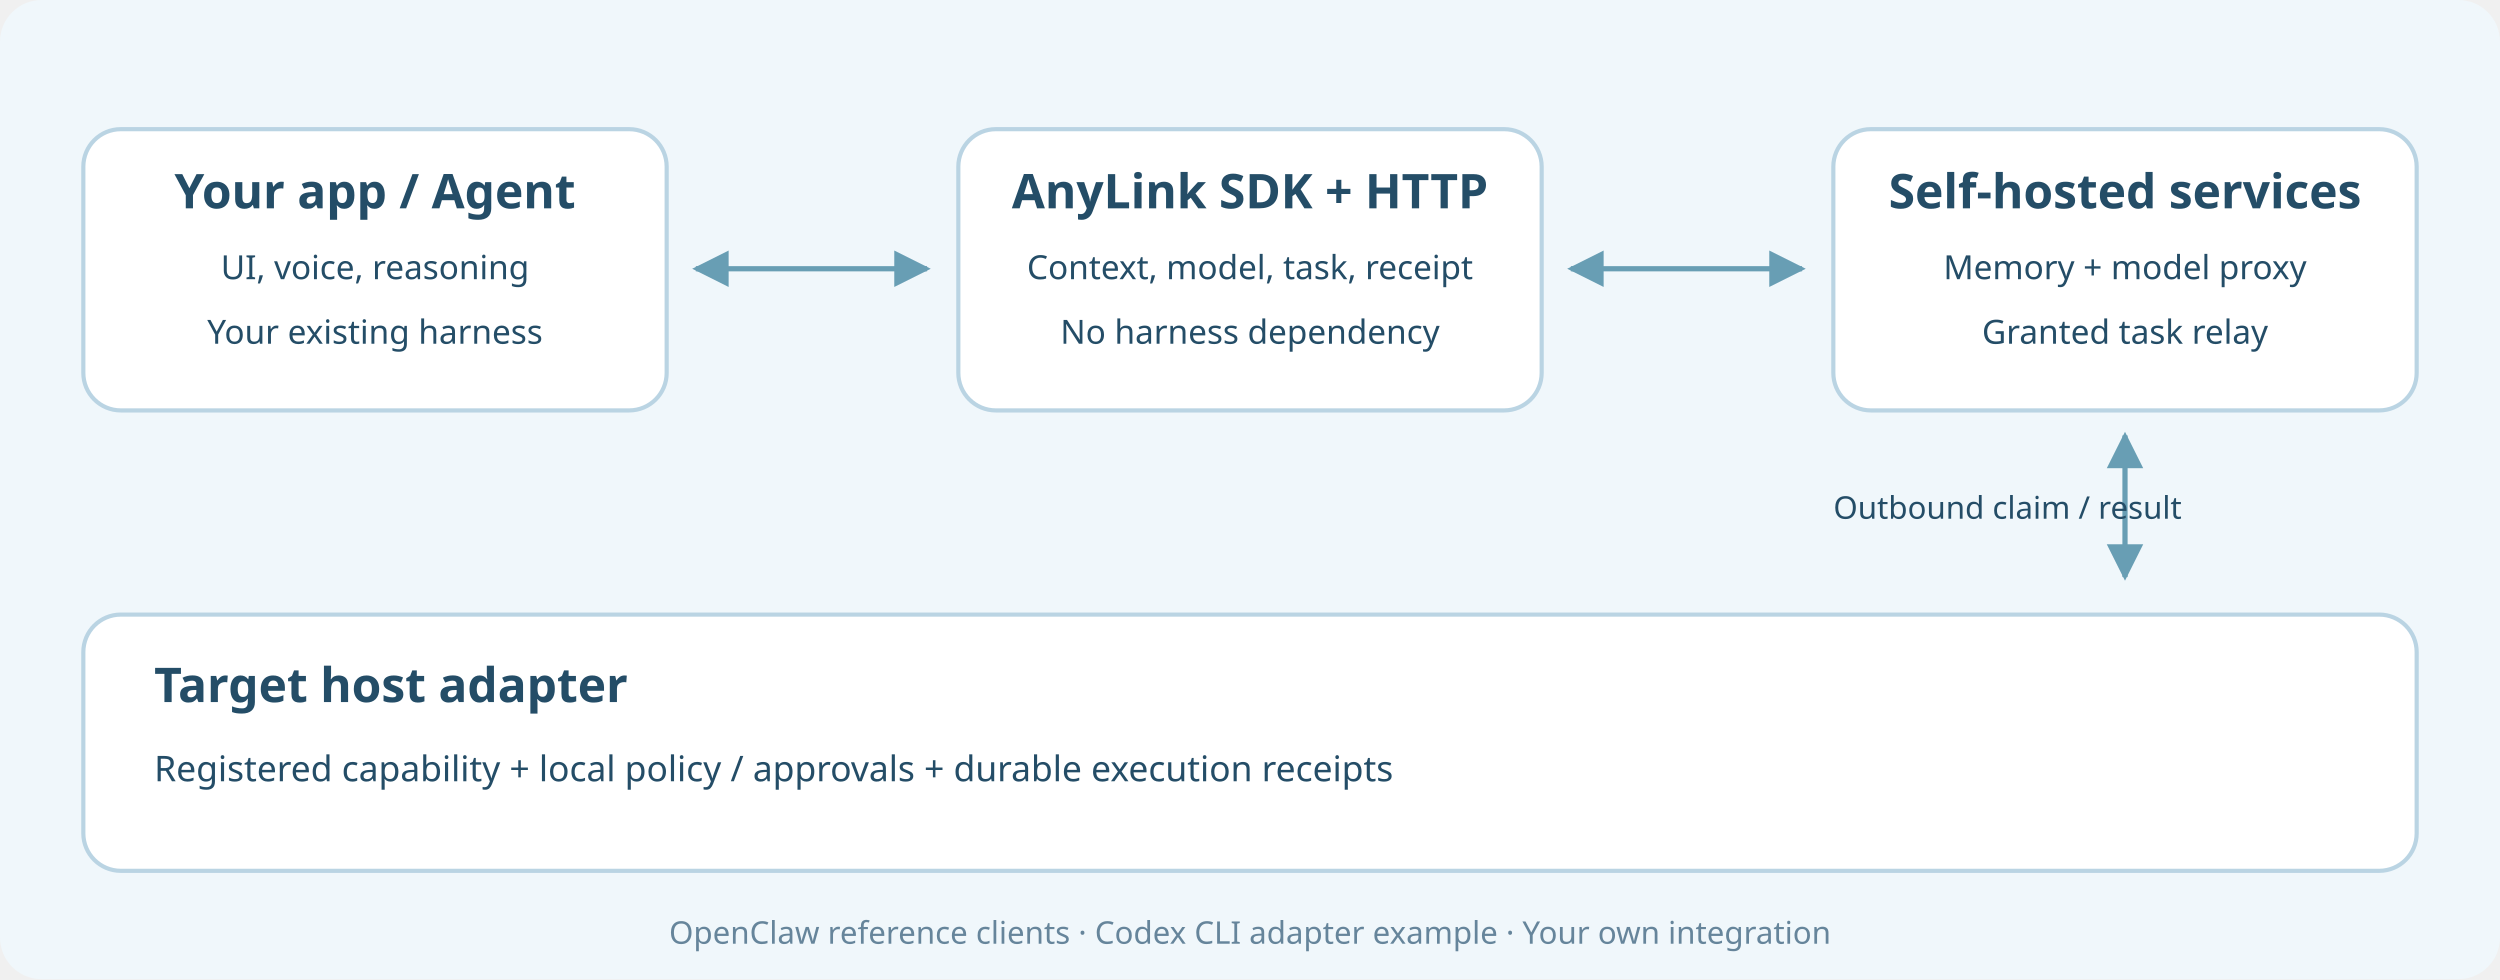
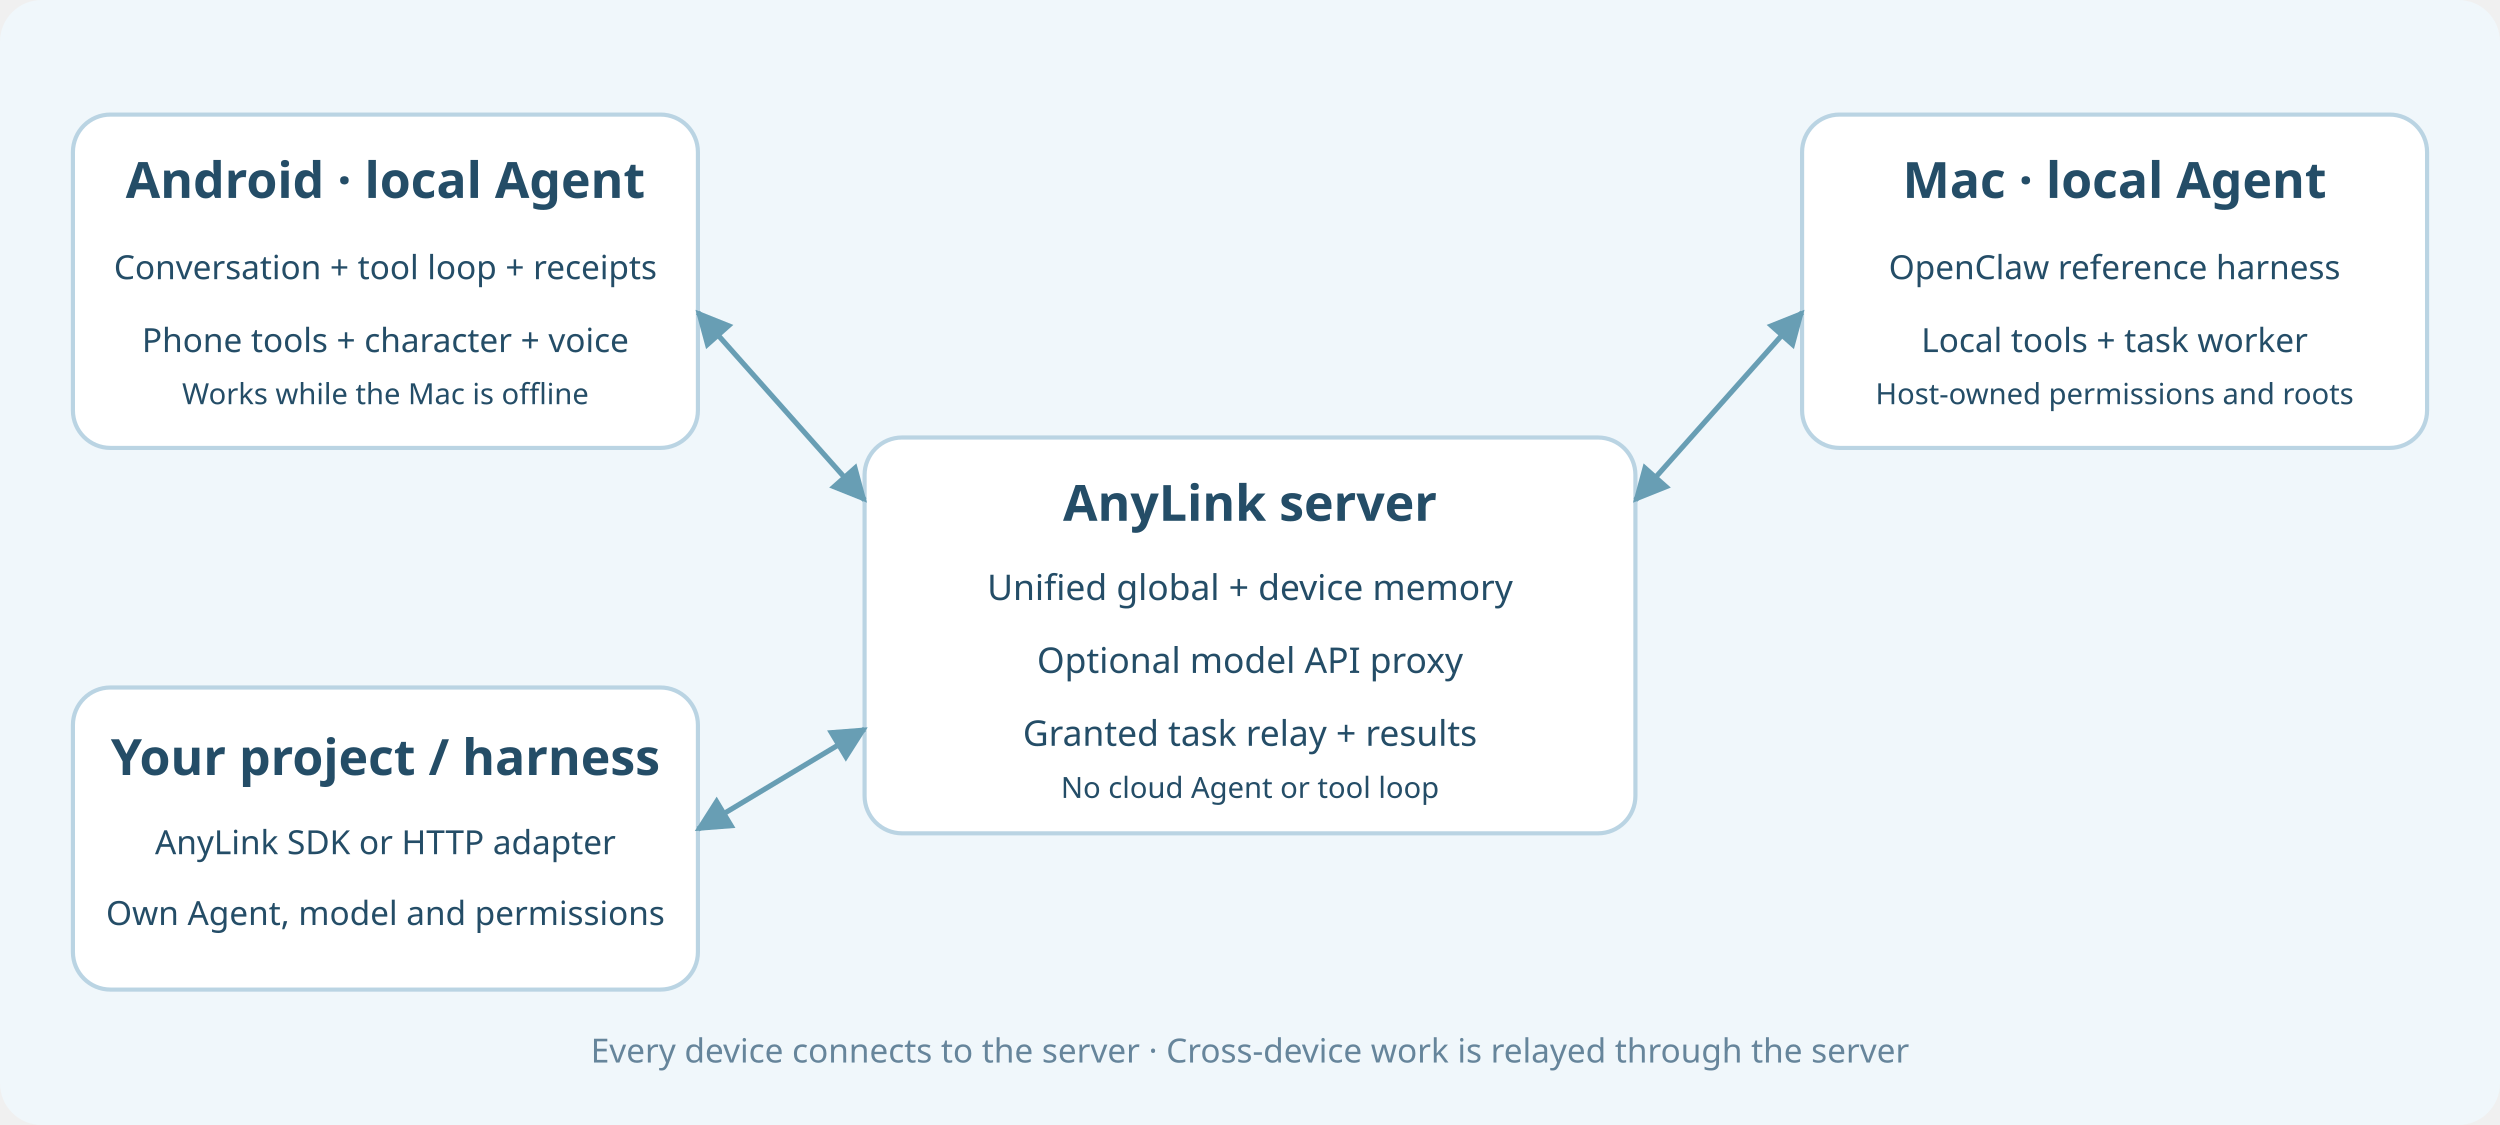
- <svg xmlns="http://www.w3.org/2000/svg" width="1200" height="470" viewBox="0 0 1200 470">
+ <svg xmlns="http://www.w3.org/2000/svg" width="1200" height="540" viewBox="0 0 1200 540">
  <defs>
    <marker id="a" viewBox="0 0 10 10" refX="9" refY="5" markerWidth="7" markerHeight="7" orient="auto-start-reverse">
      <path d="M0 0L10 5L0 10" fill="#689eb4" />
    </marker>
  </defs>
-   <rect width="1200" height="470" rx="20" fill="#f0f7fb" />
+   <rect width="1200" height="540" rx="20" fill="#f0f7fb" />
  <g font-family="system-ui,Segoe UI,sans-serif">
-     <g fill="#fff" stroke="#bad4e3" stroke-width="2">
-       <rect x="40" y="62" width="280" height="135" rx="18" />
-       <rect x="460" y="62" width="280" height="135" rx="18" />
-       <rect x="880" y="62" width="280" height="135" rx="18" />
-       <rect x="40" y="295" width="1120" height="123" rx="18" />
+     <g fill="white" stroke="#bad4e3" stroke-width="2">
+       <rect x="35" y="55" width="300" height="160" rx="18" />
+       <rect x="865" y="55" width="300" height="160" rx="18" />
+       <rect x="35" y="330" width="300" height="145" rx="18" />
+       <rect x="415" y="210" width="370" height="190" rx="18" />
    </g>
    <g text-anchor="middle" fill="#244d67">
-       <text x="180" y="100" font-size="23" font-weight="650">Your app / Agent</text>
-       <text x="180" y="134" font-size="16">UI, voice, reasoning</text>
-       <text x="180" y="165" font-size="16">Your existing harness</text>
-       <text x="600" y="100" font-size="23" font-weight="650">AnyLink SDK + HTTP</text>
-       <text x="600" y="134" font-size="16">Context, model, task, receipt</text>
-       <text x="600" y="165" font-size="16">No harness dependency</text>
-       <text x="1020" y="100" font-size="23" font-weight="650">Self-hosted services</text>
-       <text x="1020" y="134" font-size="16">Memory + model proxy</text>
-       <text x="1020" y="165" font-size="16">Granted task relay</text>
+       <text x="185" y="95" font-size="24" font-weight="650">Android · local Agent</text>
+       <text x="185" y="134" font-size="16">Conversation + tool loop + receipts</text>
+       <text x="185" y="169" font-size="16">Phone tools + character + voice</text>
+       <text x="185" y="194" font-size="14">Works while the Mac is offline</text>
+       <text x="1015" y="95" font-size="24" font-weight="650">Mac · local Agent</text>
+       <text x="1015" y="134" font-size="16">OpenClaw reference harness</text>
+       <text x="1015" y="169" font-size="16">Local tools + task worker</text>
+       <text x="1015" y="194" font-size="14">Host-owned permissions and roots</text>
+       <text x="185" y="372" font-size="24" font-weight="650">Your project / harness</text>
+       <text x="185" y="410" font-size="16">AnyLink SDK or HTTP adapter</text>
+       <text x="185" y="444" font-size="16">Own Agent, model and permissions</text>
+       <text x="600" y="250" font-size="24" font-weight="650">AnyLink server</text>
+       <text x="600" y="288" font-size="17">Unified global + device memory</text>
+       <text x="600" y="323" font-size="17">Optional model API proxy</text>
+       <text x="600" y="358" font-size="17">Granted task relay + results</text>
+       <text x="600" y="383" font-size="14">No cloud Agent or tool loop</text>
    </g>
    <g stroke="#689eb4" stroke-width="2.5" fill="none" marker-start="url(#a)" marker-end="url(#a)">
-       <path d="M334 129H445" />
-       <path d="M754 129H865" />
-       <path d="M1020 209V277" />
+       <path d="M335 150L415 240" />
+       <path d="M865 150L785 240" />
+       <path d="M335 398L415 350" />
    </g>
-     <g fill="#244d67">
-       <text x="74" y="337" font-size="23" font-weight="650">Target host adapter</text>
-       <text x="74" y="375" font-size="17">Registered capability  +  local policy / approvals  +  durable execution receipts</text>
-       <text x="880" y="249" font-size="15">Outbound claim / result</text>
-     </g>
-     <text x="600" y="453" text-anchor="middle" fill="#66859b" font-size="15">OpenClaw reference clients  ·  Codex CLI adapter example  ·  Your own integration</text>
+     <text x="600" y="510" text-anchor="middle" fill="#66859b" font-size="16">Every device connects to the server · Cross-device work is relayed through the server</text>
  </g>
</svg>
